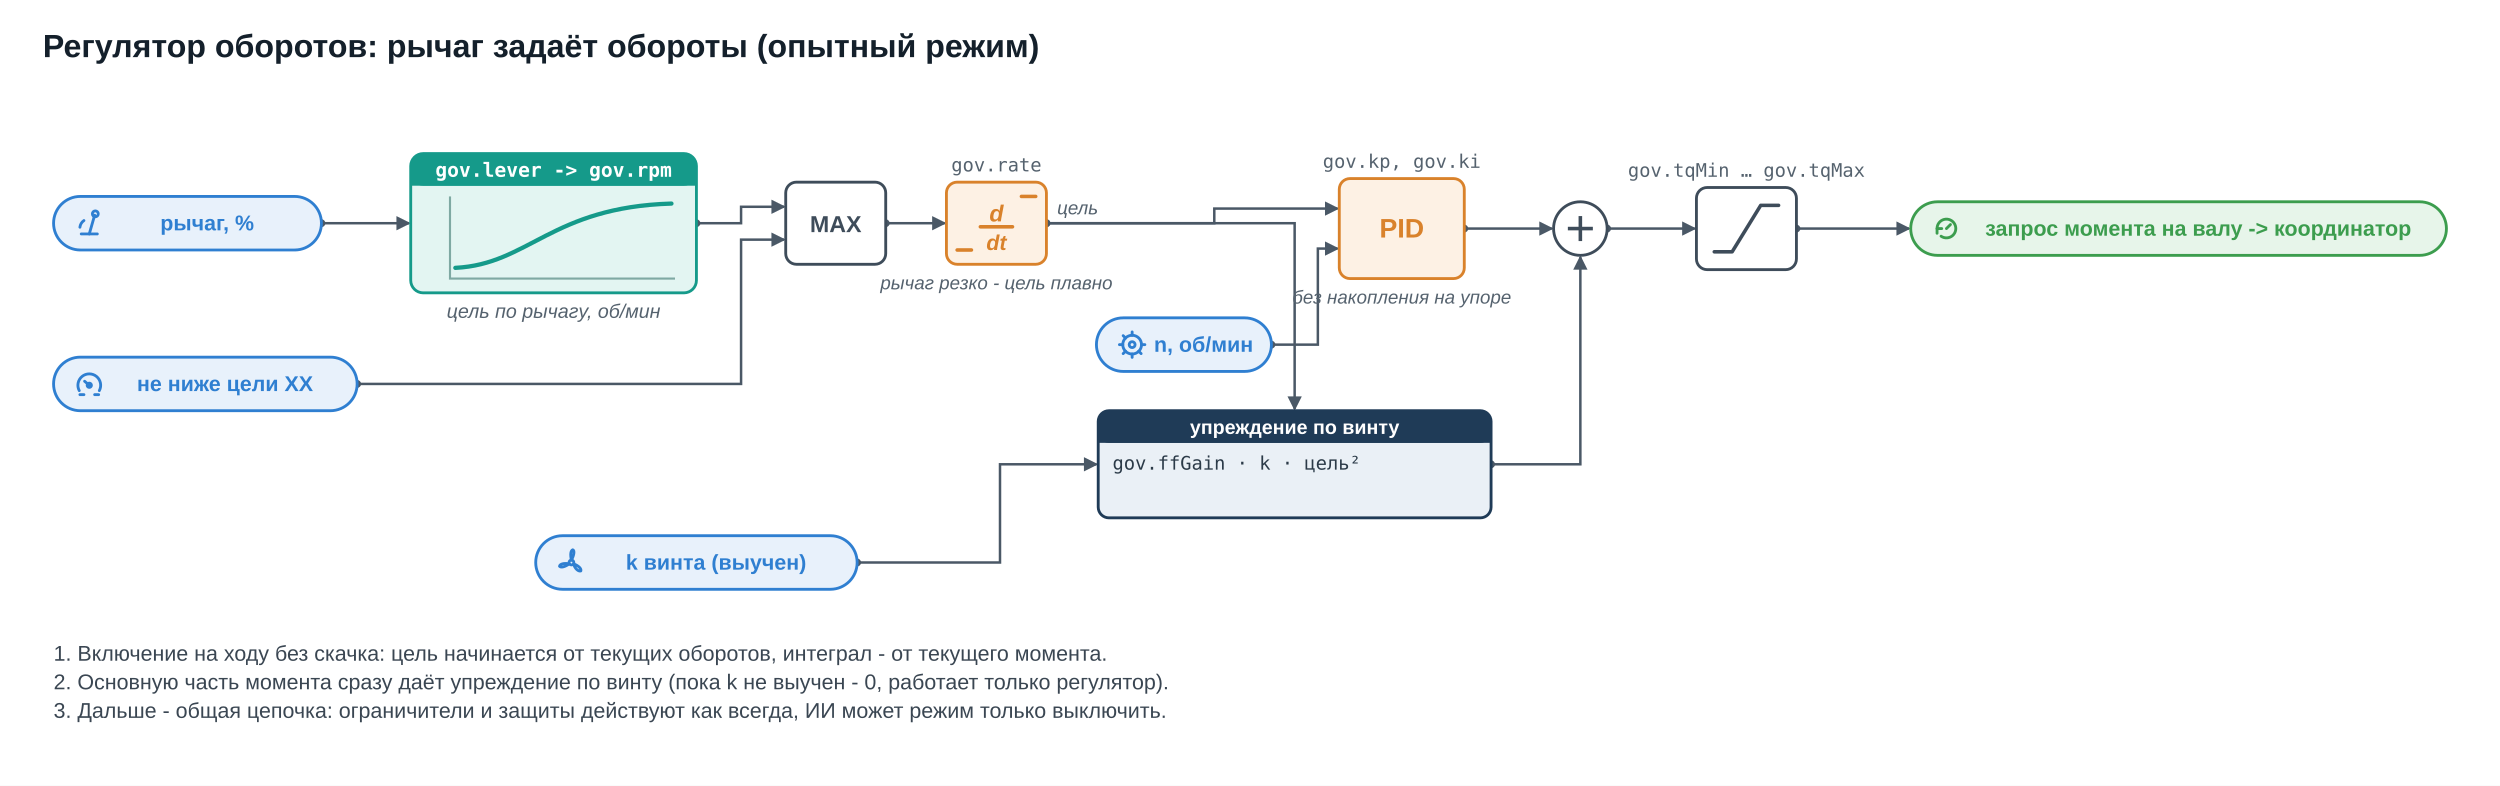
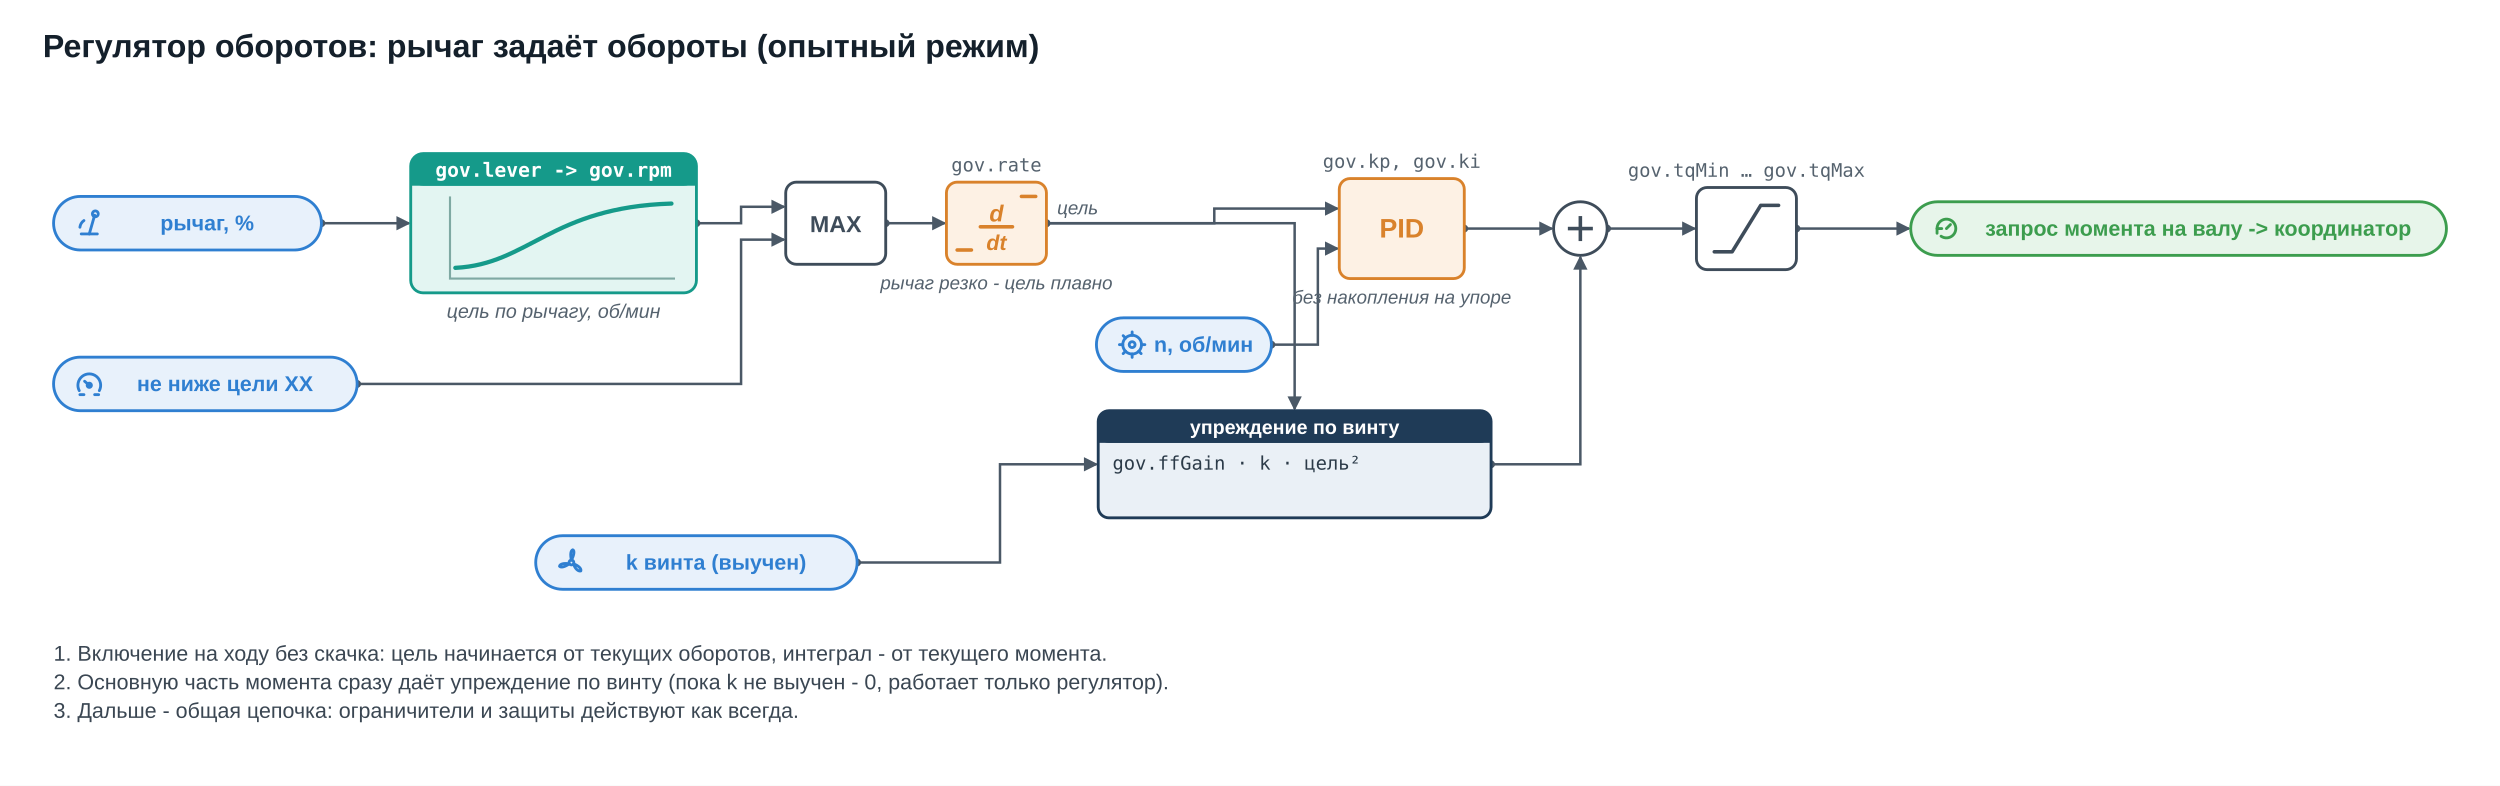
<svg xmlns="http://www.w3.org/2000/svg" viewBox="0 0 1400 440" width="1400" height="440">
  <rect width="1400" height="440" fill="#FFFFFF" />
  <text x="24.0" y="32.0" font-family="Segoe UI, Arial, sans-serif" font-size="18" text-anchor="start" fill="#14202B" font-weight="700" xml:space="preserve">Регулятор оборотов: рычаг задаёт обороты (опытный режим)</text>
  <path d="M180 125.0 H205.0 V125.0 H229" fill="none" stroke="#4A5866" stroke-width="1.4" />
  <path d="M0 0 L-8 -4 L-8 4 Z" fill="#4A5866" transform="translate(230,125.0) rotate(0)" />
  <circle cx="180" cy="125.0" r="2.2" fill="#4A5866" />
  <path d="M390 125.0 H415.0 V115.8 H439" fill="none" stroke="#4A5866" stroke-width="1.4" />
  <path d="M0 0 L-8 -4 L-8 4 Z" fill="#4A5866" transform="translate(440,115.8) rotate(0)" />
  <circle cx="390" cy="125.0" r="2.2" fill="#4A5866" />
  <path d="M200 215.0 H415 V134.2 H439" fill="none" stroke="#4A5866" stroke-width="1.4" />
  <path d="M0 0 L-8 -4 L-8 4 Z" fill="#4A5866" transform="translate(440,134.2) rotate(0)" />
  <circle cx="200" cy="215.0" r="2.2" fill="#4A5866" />
  <path d="M496 125.0 H513.0 V125.0 H529" fill="none" stroke="#4A5866" stroke-width="1.4" />
  <path d="M0 0 L-8 -4 L-8 4 Z" fill="#4A5866" transform="translate(530,125.0) rotate(0)" />
  <circle cx="496" cy="125.0" r="2.2" fill="#4A5866" />
  <path d="M586 125.0 H680 V116.8 H749" fill="none" stroke="#4A5866" stroke-width="1.4" />
  <path d="M0 0 L-8 -4 L-8 4 Z" fill="#4A5866" transform="translate(750,116.8) rotate(0)" />
  <circle cx="586" cy="125.0" r="2.2" fill="#4A5866" />
  <text x="592.0" y="120.0" font-family="Segoe UI, Arial, sans-serif" font-size="10.5" text-anchor="start" fill="#55626E" font-weight="normal" font-style="italic" xml:space="preserve">цель</text>
  <path d="M712 193.0 H738 V139.2 H749" fill="none" stroke="#4A5866" stroke-width="1.4" />
  <path d="M0 0 L-8 -4 L-8 4 Z" fill="#4A5866" transform="translate(750,139.2) rotate(0)" />
  <circle cx="712" cy="193.0" r="2.2" fill="#4A5866" />
  <path d="M586 125.0 H725.0 V229" fill="none" stroke="#4A5866" stroke-width="1.4" />
  <path d="M0 0 L-8 -4 L-8 4 Z" fill="#4A5866" transform="translate(725.0,230) rotate(90)" />
  <circle cx="586" cy="125.0" r="2.2" fill="#4A5866" />
  <path d="M480 315.0 H560 V260.0 H614" fill="none" stroke="#4A5866" stroke-width="1.4" />
  <path d="M0 0 L-8 -4 L-8 4 Z" fill="#4A5866" transform="translate(615,260.0) rotate(0)" />
  <circle cx="480" cy="315.0" r="2.2" fill="#4A5866" />
  <path d="M820 128.0 H845.0 V128.0 H869" fill="none" stroke="#4A5866" stroke-width="1.4" />
  <path d="M0 0 L-8 -4 L-8 4 Z" fill="#4A5866" transform="translate(870,128.0) rotate(0)" />
  <circle cx="820" cy="128.0" r="2.2" fill="#4A5866" />
  <path d="M835 260.0 H885.0 V144" fill="none" stroke="#4A5866" stroke-width="1.4" />
  <path d="M0 0 L-8 -4 L-8 4 Z" fill="#4A5866" transform="translate(885.0,143) rotate(-90)" />
  <circle cx="835" cy="260.0" r="2.2" fill="#4A5866" />
  <path d="M900 128.0 H925.0 V128.0 H949" fill="none" stroke="#4A5866" stroke-width="1.4" />
  <path d="M0 0 L-8 -4 L-8 4 Z" fill="#4A5866" transform="translate(950,128.0) rotate(0)" />
  <circle cx="900" cy="128.0" r="2.2" fill="#4A5866" />
  <path d="M1006 128.0 H1038.0 V128.0 H1069" fill="none" stroke="#4A5866" stroke-width="1.4" />
  <path d="M0 0 L-8 -4 L-8 4 Z" fill="#4A5866" transform="translate(1070,128.0) rotate(0)" />
  <circle cx="1006" cy="128.0" r="2.2" fill="#4A5866" />
  <rect x="30" y="110" width="150" height="30" rx="15.0" fill="#E8F1FB" stroke="#2F7FD1" stroke-width="1.6" />
  <g transform="translate(41.0,116.0) scale(0.75)" fill="none" stroke="#2F7FD1" stroke-width="2.13" stroke-linecap="round" stroke-linejoin="round">
    <path d="M6 20h12" />
    <path d="M12 20l4-14" />
    <circle cx="16.5" cy="5" r="2.2" />
    <path d="M5 15a7 7 0 0 1 3-5" />
  </g>
  <text x="116.0" y="129.0" font-family="Segoe UI, Arial, sans-serif" font-size="12" text-anchor="middle" fill="#2F7FD1" font-weight="600" xml:space="preserve">рычаг, %</text>
  <rect x="230" y="86" width="160" height="78" rx="7" fill="#E3F5F2" stroke="#159A8A" stroke-width="1.6" />
  <rect x="230" y="86" width="160" height="18" rx="7" fill="#159A8A" />
  <rect x="230" y="97" width="160" height="7" fill="#159A8A" />
  <text x="310.0" y="99.0" font-family="Consolas, monospace" font-size="11" text-anchor="middle" fill="#FFFFFF" font-weight="600" xml:space="preserve">gov.lever -&gt; gov.rpm</text>
  <path d="M252 110 V156 H378" fill="none" stroke="#7FA9A3" stroke-width="1.2" />
  <path d="M255 150 C296.1 148 308.7 116 376 114" fill="none" stroke="#159A8A" stroke-width="2.4" stroke-linecap="round" />
  <text x="310.0" y="178.0" font-family="Segoe UI, Arial, sans-serif" font-size="11" text-anchor="middle" fill="#55626E" font-weight="normal" font-style="italic" xml:space="preserve">цель по рычагу, об/мин</text>
  <rect x="30" y="200" width="170" height="30" rx="15.0" fill="#E8F1FB" stroke="#2F7FD1" stroke-width="1.6" />
  <g transform="translate(41.0,206.0) scale(0.75)" fill="none" stroke="#2F7FD1" stroke-width="2.13" stroke-linecap="round" stroke-linejoin="round">
    <path d="M4.5 17a8.5 8.5 0 1 1 15 0" />
    <path d="M12 13l-3.5-3" />
    <circle cx="12" cy="13" r="1.6" />
    <path d="M5 20h3M16 20h3" />
  </g>
  <text x="126.0" y="219.0" font-family="Segoe UI, Arial, sans-serif" font-size="12" text-anchor="middle" fill="#2F7FD1" font-weight="600" xml:space="preserve">не ниже цели ХХ</text>
  <rect x="440" y="102" width="56" height="46" rx="6" fill="#FFFFFF" stroke="#3E4C5A" stroke-width="1.6" />
  <text x="468.0" y="130.0" font-family="Segoe UI, Arial, sans-serif" font-size="13" text-anchor="middle" fill="#3E4C5A" font-weight="700" xml:space="preserve">MAX</text>
  <rect x="530" y="102" width="56" height="46" rx="6" fill="#FDF1E4" stroke="#D9822B" stroke-width="1.6" />
  <text x="558.0" y="124.0" font-family="Segoe UI, Arial, sans-serif" font-size="13" text-anchor="middle" fill="#D9822B" font-weight="700" font-style="italic" xml:space="preserve">d</text>
  <path d="M549.0 127.0 H567.0" fill="none" stroke="#D9822B" stroke-width="2" stroke-linecap="round" stroke-linejoin="round" />
  <text x="558.0" y="140.0" font-family="Segoe UI, Arial, sans-serif" font-size="12" text-anchor="middle" fill="#D9822B" font-weight="700" font-style="italic" xml:space="preserve">dt</text>
  <path d="M572 110 H580 M536 140 H544" fill="none" stroke="#D9822B" stroke-width="2" stroke-linecap="round" stroke-linejoin="round" />
  <text x="558.0" y="96.0" font-family="Consolas, monospace" font-size="10.5" text-anchor="middle" fill="#55626E" font-weight="normal" xml:space="preserve">gov.rate</text>
  <text x="558.0" y="162.0" font-family="Segoe UI, Arial, sans-serif" font-size="10.5" text-anchor="middle" fill="#55626E" font-weight="normal" font-style="italic" xml:space="preserve">рычаг резко - цель плавно</text>
  <rect x="614" y="178" width="98" height="30" rx="15.0" fill="#E8F1FB" stroke="#2F7FD1" stroke-width="1.6" />
  <g transform="translate(625.0,184.0) scale(0.75)" fill="none" stroke="#2F7FD1" stroke-width="2.13" stroke-linecap="round" stroke-linejoin="round">
    <circle cx="12" cy="12" r="7" />
    <circle cx="12" cy="12" r="2.2" />
    <path d="M12 2.5v2.5M12 19v2.5M2.5 12H5M19 12h2.5M5.3 5.3l1.8 1.8M16.9 16.9l1.8 1.8M5.3 18.7l1.8-1.8" />
  </g>
  <text x="674.0" y="197.0" font-family="Segoe UI, Arial, sans-serif" font-size="12" text-anchor="middle" fill="#2F7FD1" font-weight="600" xml:space="preserve">n, об/мин</text>
  <rect x="750" y="100" width="70" height="56" rx="6" fill="#FDF1E4" stroke="#D9822B" stroke-width="1.6" />
  <text x="785.0" y="133.0" font-family="Segoe UI, Arial, sans-serif" font-size="15" text-anchor="middle" fill="#D9822B" font-weight="700" xml:space="preserve">PID</text>
  <text x="785.0" y="94.0" font-family="Consolas, monospace" font-size="10.5" text-anchor="middle" fill="#55626E" font-weight="normal" xml:space="preserve">gov.kp, gov.ki</text>
  <text x="785.0" y="170.0" font-family="Segoe UI, Arial, sans-serif" font-size="10.5" text-anchor="middle" fill="#55626E" font-weight="normal" font-style="italic" xml:space="preserve">без накопления на упоре</text>
  <rect x="615" y="230" width="220" height="60" rx="6" fill="#EAF0F6" stroke="#1F3B57" stroke-width="1.6" />
  <rect x="615" y="230" width="220" height="18" rx="6" fill="#1F3B57" />
  <rect x="615" y="241" width="220" height="7" fill="#1F3B57" />
  <text x="725.0" y="243.0" font-family="Segoe UI, Arial, sans-serif" font-size="11" text-anchor="middle" fill="#FFFFFF" font-weight="600" xml:space="preserve">упреждение по винту</text>
  <text x="623.0" y="263.0" font-family="Consolas, monospace" font-size="10.5" text-anchor="start" fill="#2B3A48" font-weight="normal" xml:space="preserve">gov.ffGain · k · цель²</text>
  <rect x="300" y="300" width="180" height="30" rx="15.0" fill="#E8F1FB" stroke="#2F7FD1" stroke-width="1.6" />
  <g transform="translate(311.0,306.0) scale(0.75)" fill="none" stroke="#2F7FD1" stroke-width="2.13" stroke-linecap="round" stroke-linejoin="round">
    <circle cx="12" cy="12" r="1.8" />
    <path d="M12 10.2C11 6 11.5 3 13 2.5c1.5.5 1 4-1 7.7" />
    <path d="M13.6 13c4 1.5 6 3.8 5.4 5.3-1.5.6-4.4-1.4-5.4-5.3" />
    <path d="M10.4 13c-3.4 2.4-6.3 3-7.3 1.8.2-1.6 3.3-2.6 7.3-1.8" />
  </g>
  <text x="401.0" y="319.0" font-family="Segoe UI, Arial, sans-serif" font-size="12" text-anchor="middle" fill="#2F7FD1" font-weight="600" xml:space="preserve">k винта (выучен)</text>
  <circle cx="885.0" cy="128.0" r="15.0" fill="#FFFFFF" stroke="#3E4C5A" stroke-width="1.6" />
  <path d="M878.0 128.0 H892.0 M885.0 121.0 V135.0" stroke="#3E4C5A" stroke-width="2" />
  <rect x="950" y="105" width="56" height="46" rx="6" fill="#FFFFFF" stroke="#3E4C5A" stroke-width="1.6" />
  <path d="M960 141 H970 L986 115 H996" fill="none" stroke="#3E4C5A" stroke-width="2" stroke-linecap="round" stroke-linejoin="round" />
  <text x="978.0" y="99.0" font-family="Consolas, monospace" font-size="10.5" text-anchor="middle" fill="#55626E" font-weight="normal" xml:space="preserve">gov.tqMin … gov.tqMax</text>
  <rect x="1070" y="113" width="300" height="30" rx="15.0" fill="#E7F5EA" stroke="#3C9D4E" stroke-width="1.6" />
  <g transform="translate(1081.0,119.0) scale(0.75)" fill="none" stroke="#3C9D4E" stroke-width="2.13" stroke-linecap="round" stroke-linejoin="round">
    <path d="M5 12a7 7 0 1 1 3 5.7" />
    <path d="M5 15.5V12h3.5" />
    <path d="M12 12l3-3" />
  </g>
  <text x="1231.0" y="132.0" font-family="Segoe UI, Arial, sans-serif" font-size="12" text-anchor="middle" fill="#3C9D4E" font-weight="600" xml:space="preserve">запрос момента на валу -&gt; координатор</text>
  <text x="30.0" y="370.0" font-family="Segoe UI, Arial, sans-serif" font-size="12" text-anchor="start" fill="#3A4652" font-weight="normal" xml:space="preserve">1. Включение на ходу без скачка: цель начинается от текущих оборотов, интеграл - от текущего момента.</text>
  <text x="30.0" y="386.0" font-family="Segoe UI, Arial, sans-serif" font-size="12" text-anchor="start" fill="#3A4652" font-weight="normal" xml:space="preserve">2. Основную часть момента сразу даёт упреждение по винту (пока k не выучен - 0, работает только регулятор).</text>
-   <text x="30.0" y="402.0" font-family="Segoe UI, Arial, sans-serif" font-size="12" text-anchor="start" fill="#3A4652" font-weight="normal" xml:space="preserve">3. Дальше - общая цепочка: ограничители и защиты действуют как всегда, ИИ может режим только выключить.</text>
+   <text x="30.0" y="402.0" font-family="Segoe UI, Arial, sans-serif" font-size="12" text-anchor="start" fill="#3A4652" font-weight="normal" xml:space="preserve">3. Дальше - общая цепочка: ограничители и защиты действуют как всегда.</text>
</svg>
